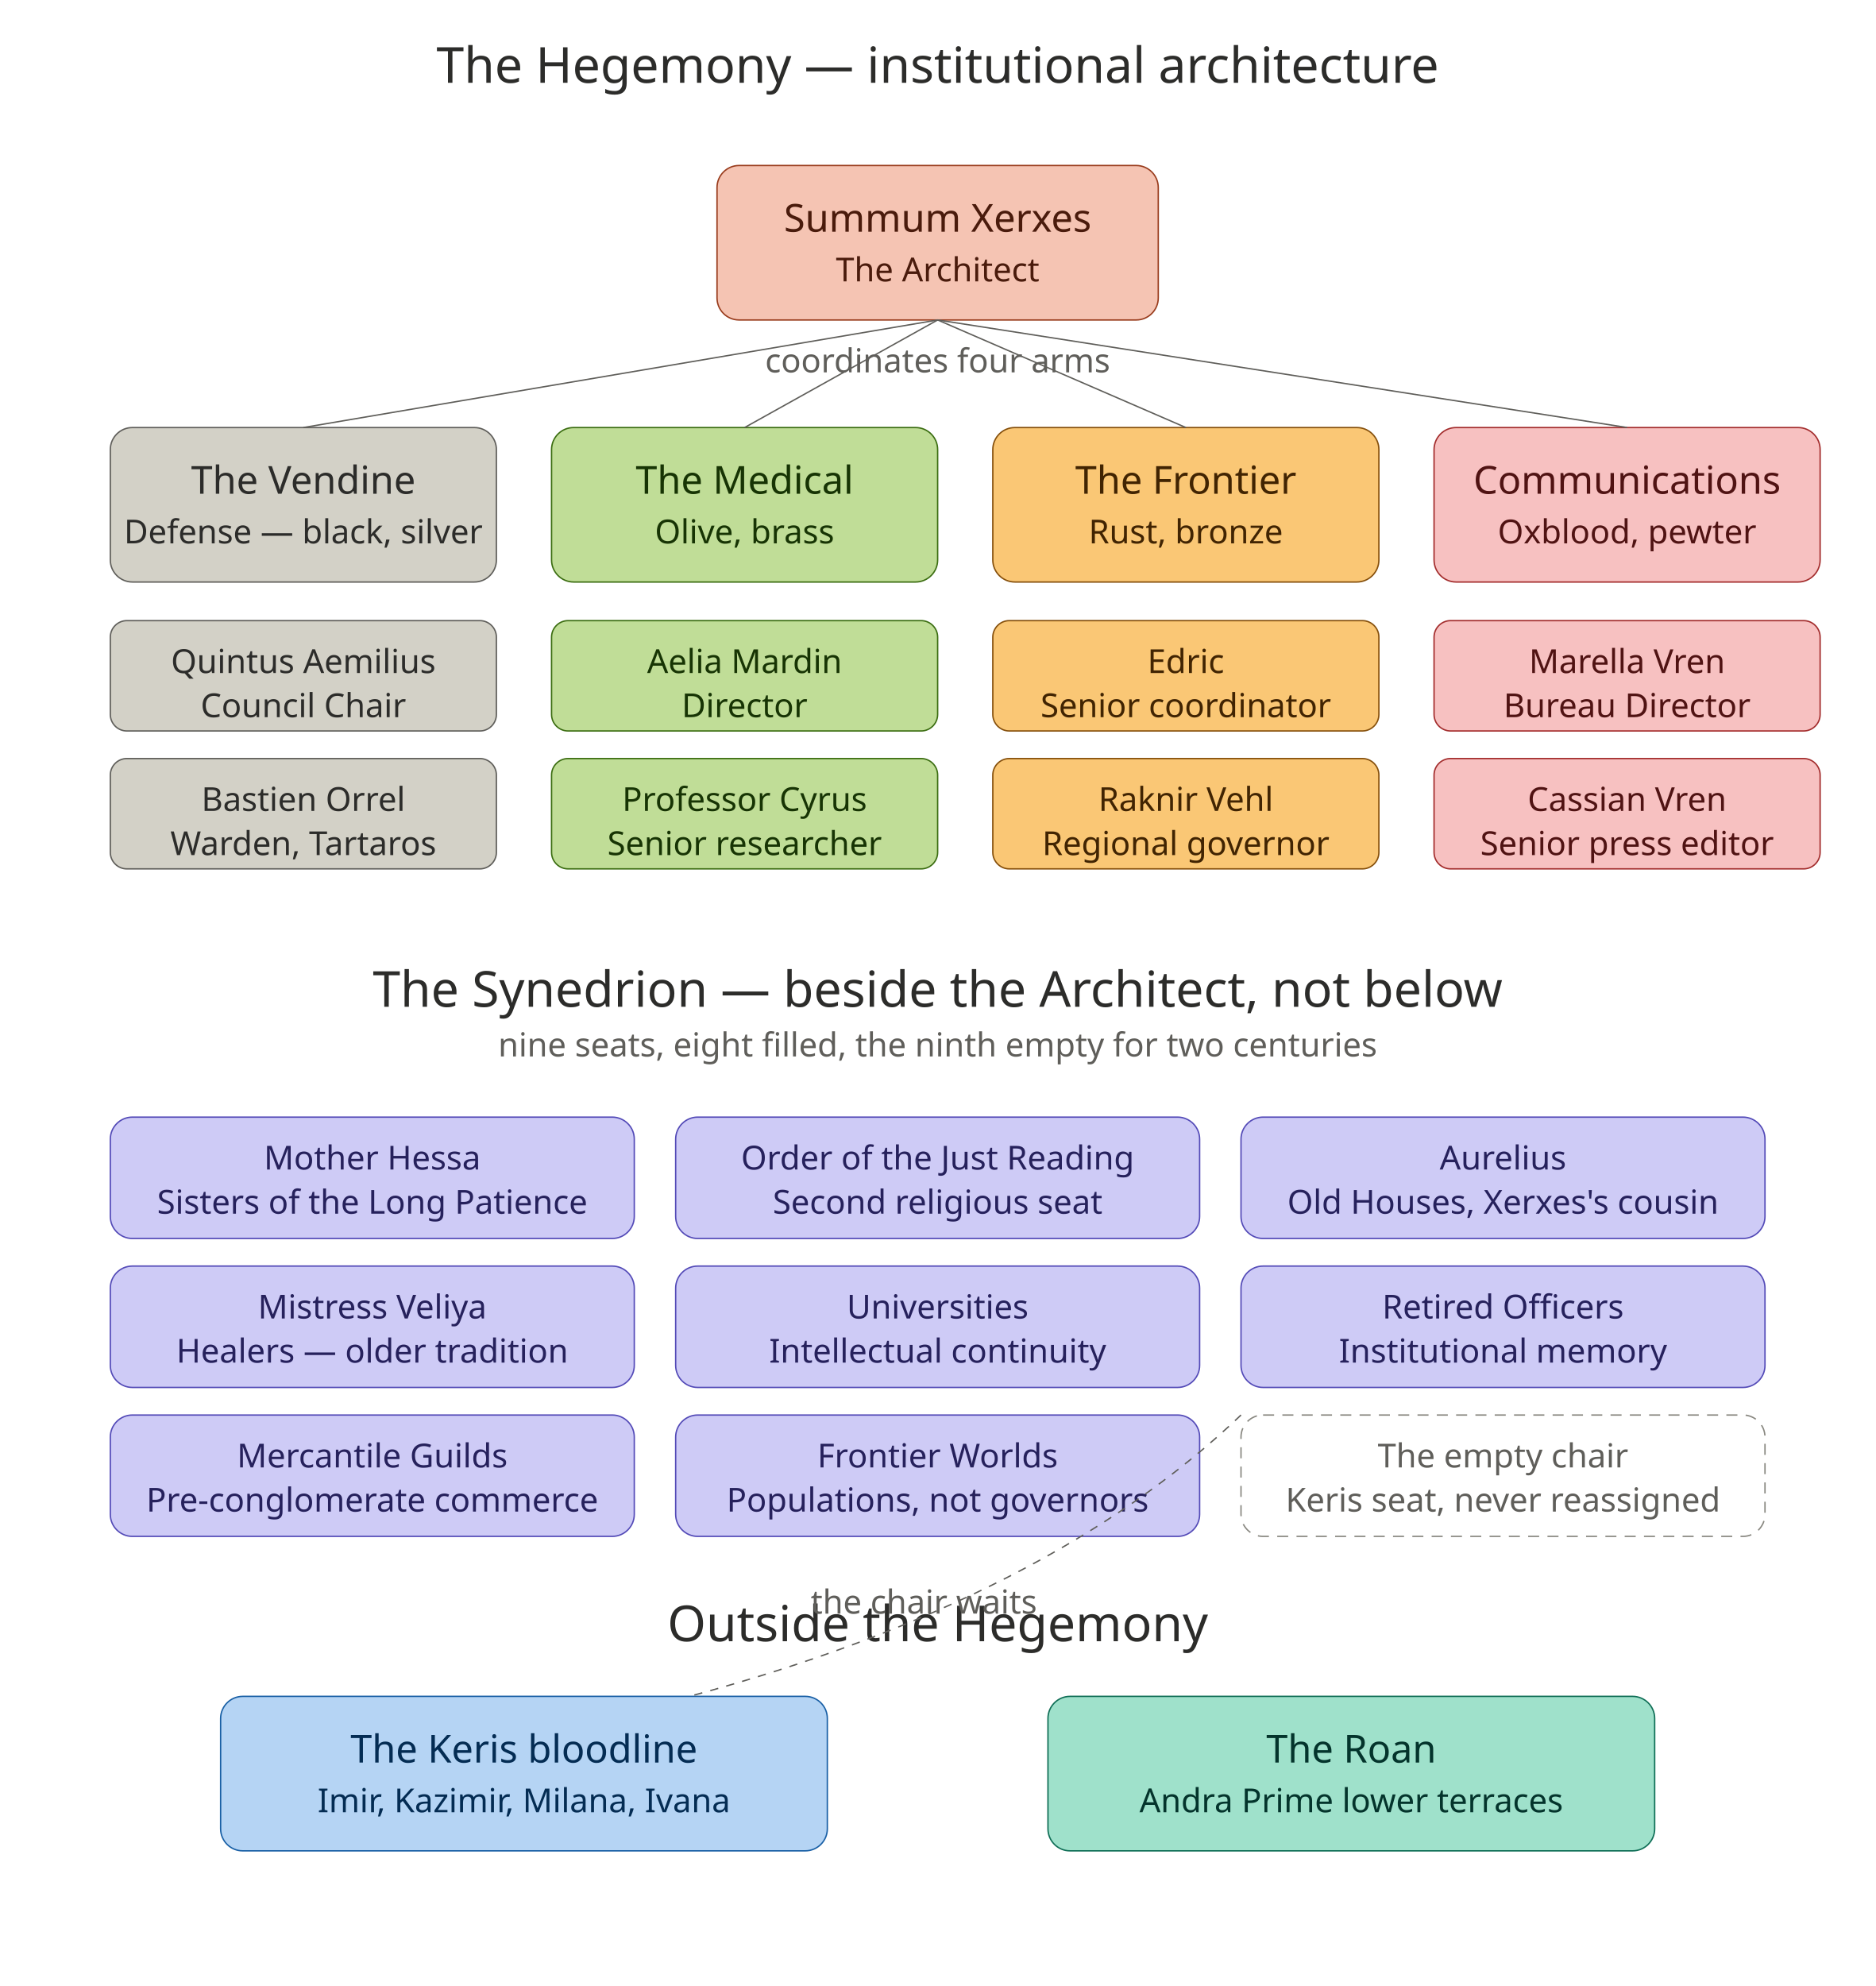
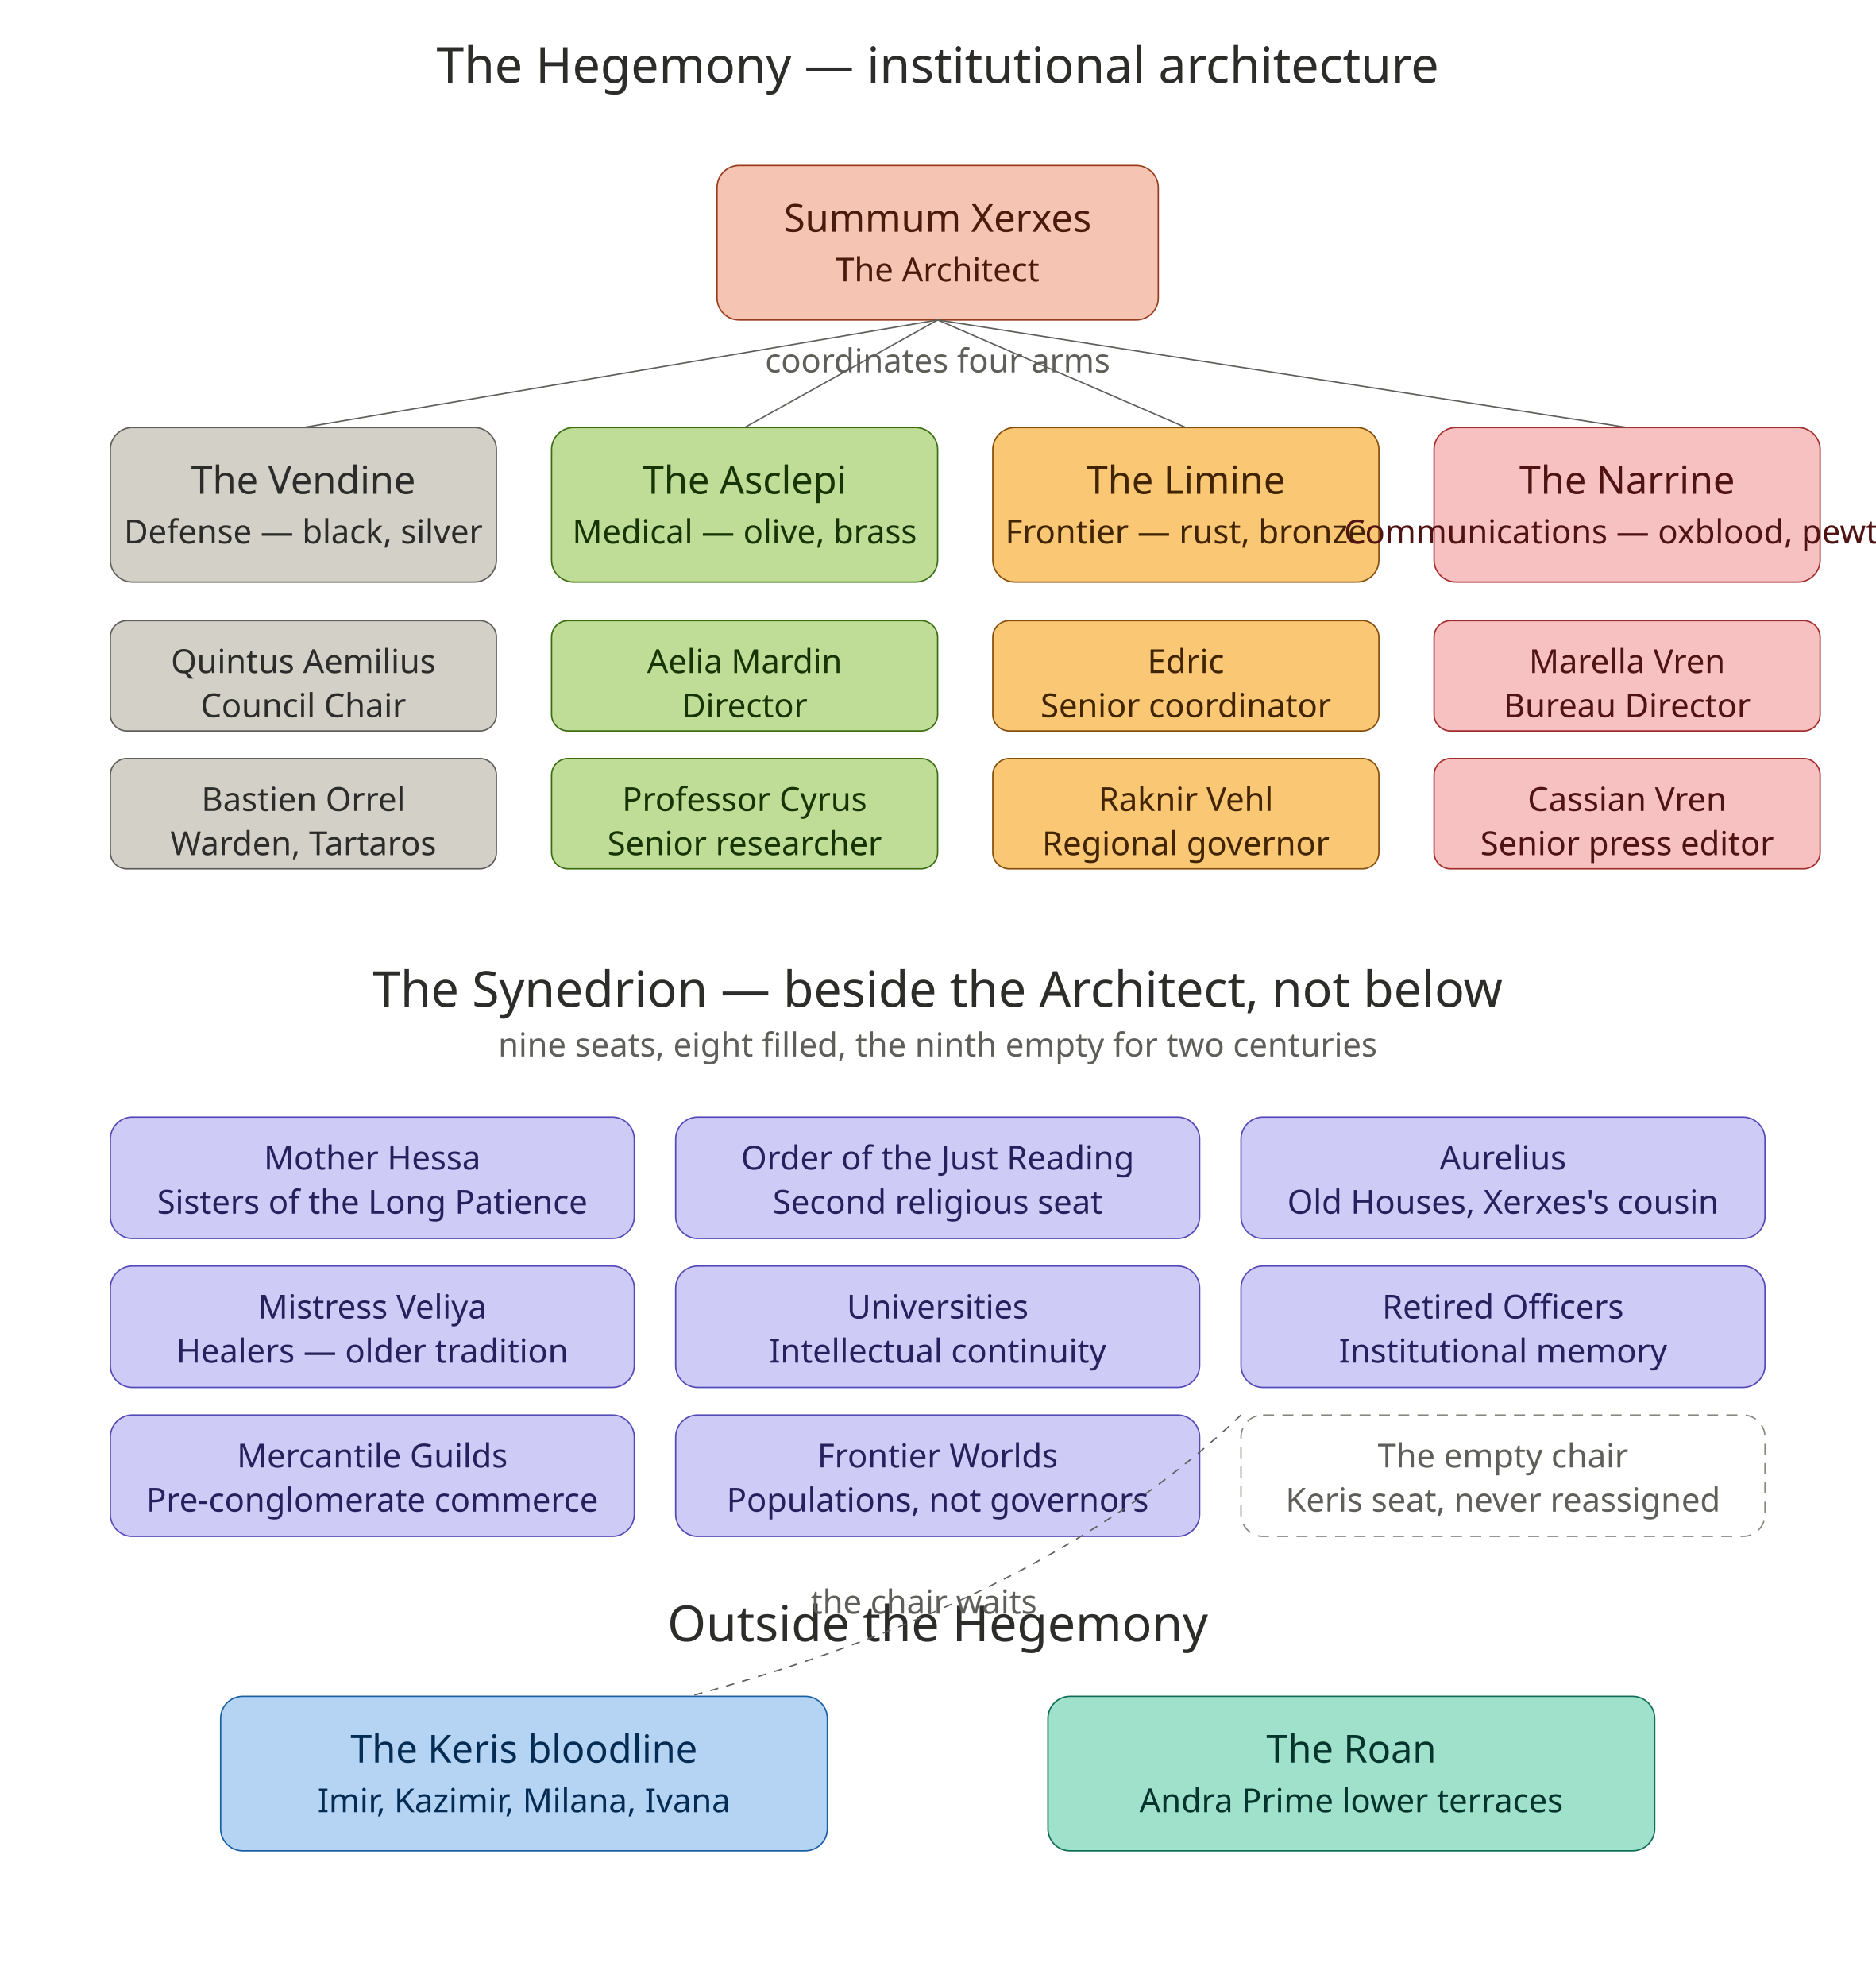
<svg xmlns="http://www.w3.org/2000/svg" width="100%" viewBox="0 0 680 720" role="img" aria-label="The Tartaros Cycle institutional architecture">
  <style>
    .t { font: 14px sans-serif; fill: #2c2c2a; }
    .ts { font: 12px sans-serif; fill: #5f5e5a; }
    .th { font: 500 14px sans-serif; fill: #2c2c2a; }
    .title { font: 500 18px sans-serif; fill: #2c2c2a; }
    .section { font: 500 14px sans-serif; fill: #444441; }
    .vendine { fill: #D3D1C7; stroke: #5F5E5A; }
    .vendine-text { fill: #2C2C2A; }
    .medical { fill: #C0DD97; stroke: #3B6D11; }
    .medical-text { fill: #173404; }
    .frontier { fill: #FAC775; stroke: #854F0B; }
    .frontier-text { fill: #412402; }
    .comms { fill: #F7C1C1; stroke: #A32D2D; }
    .comms-text { fill: #501313; }
    .architect { fill: #F5C4B3; stroke: #993C1D; }
    .architect-text { fill: #4A1B0C; }
    .synedrion { fill: #CECBF6; stroke: #534AB7; }
    .synedrion-text { fill: #26215C; }
    .keris { fill: #B5D4F4; stroke: #185FA5; }
    .keris-text { fill: #042C53; }
    .roan { fill: #9FE1CB; stroke: #0F6E56; }
    .roan-text { fill: #04342C; }
    .empty { fill: none; stroke: #888780; stroke-dasharray: 4 3; }
    .empty-text { fill: #5F5E5A; }
    .arrow { stroke: #5F5E5A; stroke-width: 0.5; fill: none; }
  </style>
  <text x="340" y="30" text-anchor="middle" class="title">The Hegemony — institutional architecture</text>
  <rect x="260" y="60" width="160" height="56" rx="8" class="architect" stroke-width="0.5" />
  <text x="340" y="84" text-anchor="middle" class="th architect-text">Summum Xerxes</text>
  <text x="340" y="102" text-anchor="middle" class="ts architect-text">The Architect</text>
  <text x="340" y="135" text-anchor="middle" class="ts">coordinates four arms</text>
  <rect x="40" y="155" width="140" height="56" rx="8" class="vendine" stroke-width="0.5" />
  <text x="110" y="179" text-anchor="middle" class="th vendine-text">The Vendine</text>
  <text x="110" y="197" text-anchor="middle" class="ts vendine-text">Defense — black, silver</text>
  <rect x="200" y="155" width="140" height="56" rx="8" class="medical" stroke-width="0.5" />
-   <text x="270" y="179" text-anchor="middle" class="th medical-text">The Medical</text>
-   <text x="270" y="197" text-anchor="middle" class="ts medical-text">Olive, brass</text>
+   <text x="270" y="179" text-anchor="middle" class="th medical-text">The Asclepi</text>
+   <text x="270" y="197" text-anchor="middle" class="ts medical-text">Medical — olive, brass</text>
  <rect x="360" y="155" width="140" height="56" rx="8" class="frontier" stroke-width="0.5" />
-   <text x="430" y="179" text-anchor="middle" class="th frontier-text">The Frontier</text>
-   <text x="430" y="197" text-anchor="middle" class="ts frontier-text">Rust, bronze</text>
+   <text x="430" y="179" text-anchor="middle" class="th frontier-text">The Limine</text>
+   <text x="430" y="197" text-anchor="middle" class="ts frontier-text">Frontier — rust, bronze</text>
  <rect x="520" y="155" width="140" height="56" rx="8" class="comms" stroke-width="0.5" />
-   <text x="590" y="179" text-anchor="middle" class="th comms-text">Communications</text>
-   <text x="590" y="197" text-anchor="middle" class="ts comms-text">Oxblood, pewter</text>
+   <text x="590" y="179" text-anchor="middle" class="th comms-text">The Narrine</text>
+   <text x="590" y="197" text-anchor="middle" class="ts comms-text">Communications — oxblood, pewter</text>
  <line x1="340" y1="116" x2="110" y2="155" class="arrow" />
  <line x1="340" y1="116" x2="270" y2="155" class="arrow" />
  <line x1="340" y1="116" x2="430" y2="155" class="arrow" />
  <line x1="340" y1="116" x2="590" y2="155" class="arrow" />
  <rect x="40" y="225" width="140" height="40" rx="6" class="vendine" stroke-width="0.5" />
  <text x="110" y="244" text-anchor="middle" class="ts vendine-text">Quintus Aemilius</text>
  <text x="110" y="260" text-anchor="middle" class="ts vendine-text">Council Chair</text>
  <rect x="40" y="275" width="140" height="40" rx="6" class="vendine" stroke-width="0.5" />
  <text x="110" y="294" text-anchor="middle" class="ts vendine-text">Bastien Orrel</text>
  <text x="110" y="310" text-anchor="middle" class="ts vendine-text">Warden, Tartaros</text>
  <rect x="200" y="225" width="140" height="40" rx="6" class="medical" stroke-width="0.5" />
  <text x="270" y="244" text-anchor="middle" class="ts medical-text">Aelia Mardin</text>
  <text x="270" y="260" text-anchor="middle" class="ts medical-text">Director</text>
  <rect x="200" y="275" width="140" height="40" rx="6" class="medical" stroke-width="0.5" />
  <text x="270" y="294" text-anchor="middle" class="ts medical-text">Professor Cyrus</text>
  <text x="270" y="310" text-anchor="middle" class="ts medical-text">Senior researcher</text>
  <rect x="360" y="225" width="140" height="40" rx="6" class="frontier" stroke-width="0.5" />
  <text x="430" y="244" text-anchor="middle" class="ts frontier-text">Edric</text>
  <text x="430" y="260" text-anchor="middle" class="ts frontier-text">Senior coordinator</text>
  <rect x="360" y="275" width="140" height="40" rx="6" class="frontier" stroke-width="0.5" />
  <text x="430" y="294" text-anchor="middle" class="ts frontier-text">Raknir Vehl</text>
  <text x="430" y="310" text-anchor="middle" class="ts frontier-text">Regional governor</text>
  <rect x="520" y="225" width="140" height="40" rx="6" class="comms" stroke-width="0.5" />
  <text x="590" y="244" text-anchor="middle" class="ts comms-text">Marella Vren</text>
  <text x="590" y="260" text-anchor="middle" class="ts comms-text">Bureau Director</text>
  <rect x="520" y="275" width="140" height="40" rx="6" class="comms" stroke-width="0.5" />
  <text x="590" y="294" text-anchor="middle" class="ts comms-text">Cassian Vren</text>
  <text x="590" y="310" text-anchor="middle" class="ts comms-text">Senior press editor</text>
  <text x="340" y="365" text-anchor="middle" class="title">The Synedrion — beside the Architect, not below</text>
  <text x="340" y="383" text-anchor="middle" class="ts">nine seats, eight filled, the ninth empty for two centuries</text>
  <rect x="40" y="405" width="190" height="44" rx="8" class="synedrion" stroke-width="0.5" />
  <text x="135" y="424" text-anchor="middle" class="ts synedrion-text">Mother Hessa</text>
  <text x="135" y="440" text-anchor="middle" class="ts synedrion-text">Sisters of the Long Patience</text>
  <rect x="245" y="405" width="190" height="44" rx="8" class="synedrion" stroke-width="0.5" />
  <text x="340" y="424" text-anchor="middle" class="ts synedrion-text">Order of the Just Reading</text>
  <text x="340" y="440" text-anchor="middle" class="ts synedrion-text">Second religious seat</text>
  <rect x="450" y="405" width="190" height="44" rx="8" class="synedrion" stroke-width="0.5" />
  <text x="545" y="424" text-anchor="middle" class="ts synedrion-text">Aurelius</text>
  <text x="545" y="440" text-anchor="middle" class="ts synedrion-text">Old Houses, Xerxes's cousin</text>
  <rect x="40" y="459" width="190" height="44" rx="8" class="synedrion" stroke-width="0.5" />
  <text x="135" y="478" text-anchor="middle" class="ts synedrion-text">Mistress Veliya</text>
  <text x="135" y="494" text-anchor="middle" class="ts synedrion-text">Healers — older tradition</text>
  <rect x="245" y="459" width="190" height="44" rx="8" class="synedrion" stroke-width="0.5" />
  <text x="340" y="478" text-anchor="middle" class="ts synedrion-text">Universities</text>
  <text x="340" y="494" text-anchor="middle" class="ts synedrion-text">Intellectual continuity</text>
  <rect x="450" y="459" width="190" height="44" rx="8" class="synedrion" stroke-width="0.5" />
  <text x="545" y="478" text-anchor="middle" class="ts synedrion-text">Retired Officers</text>
  <text x="545" y="494" text-anchor="middle" class="ts synedrion-text">Institutional memory</text>
  <rect x="40" y="513" width="190" height="44" rx="8" class="synedrion" stroke-width="0.5" />
  <text x="135" y="532" text-anchor="middle" class="ts synedrion-text">Mercantile Guilds</text>
  <text x="135" y="548" text-anchor="middle" class="ts synedrion-text">Pre-conglomerate commerce</text>
  <rect x="245" y="513" width="190" height="44" rx="8" class="synedrion" stroke-width="0.5" />
  <text x="340" y="532" text-anchor="middle" class="ts synedrion-text">Frontier Worlds</text>
  <text x="340" y="548" text-anchor="middle" class="ts synedrion-text">Populations, not governors</text>
  <rect x="450" y="513" width="190" height="44" rx="8" class="empty" stroke-width="0.5" />
  <text x="545" y="532" text-anchor="middle" class="ts empty-text">The empty chair</text>
  <text x="545" y="548" text-anchor="middle" class="ts empty-text">Keris seat, never reassigned</text>
  <text x="340" y="595" text-anchor="middle" class="title">Outside the Hegemony</text>
  <rect x="80" y="615" width="220" height="56" rx="8" class="keris" stroke-width="0.5" />
  <text x="190" y="639" text-anchor="middle" class="th keris-text">The Keris bloodline</text>
  <text x="190" y="657" text-anchor="middle" class="ts keris-text">Imir, Kazimir, Milana, Ivana</text>
  <rect x="380" y="615" width="220" height="56" rx="8" class="roan" stroke-width="0.5" />
  <text x="490" y="639" text-anchor="middle" class="th roan-text">The Roan</text>
  <text x="490" y="657" text-anchor="middle" class="ts roan-text">Andra Prime lower terraces</text>
  <path d="M450 513 Q 380 580 250 615" class="arrow" stroke-dasharray="3 3" />
  <text x="335" y="585" text-anchor="middle" class="ts">the chair waits</text>
</svg>
